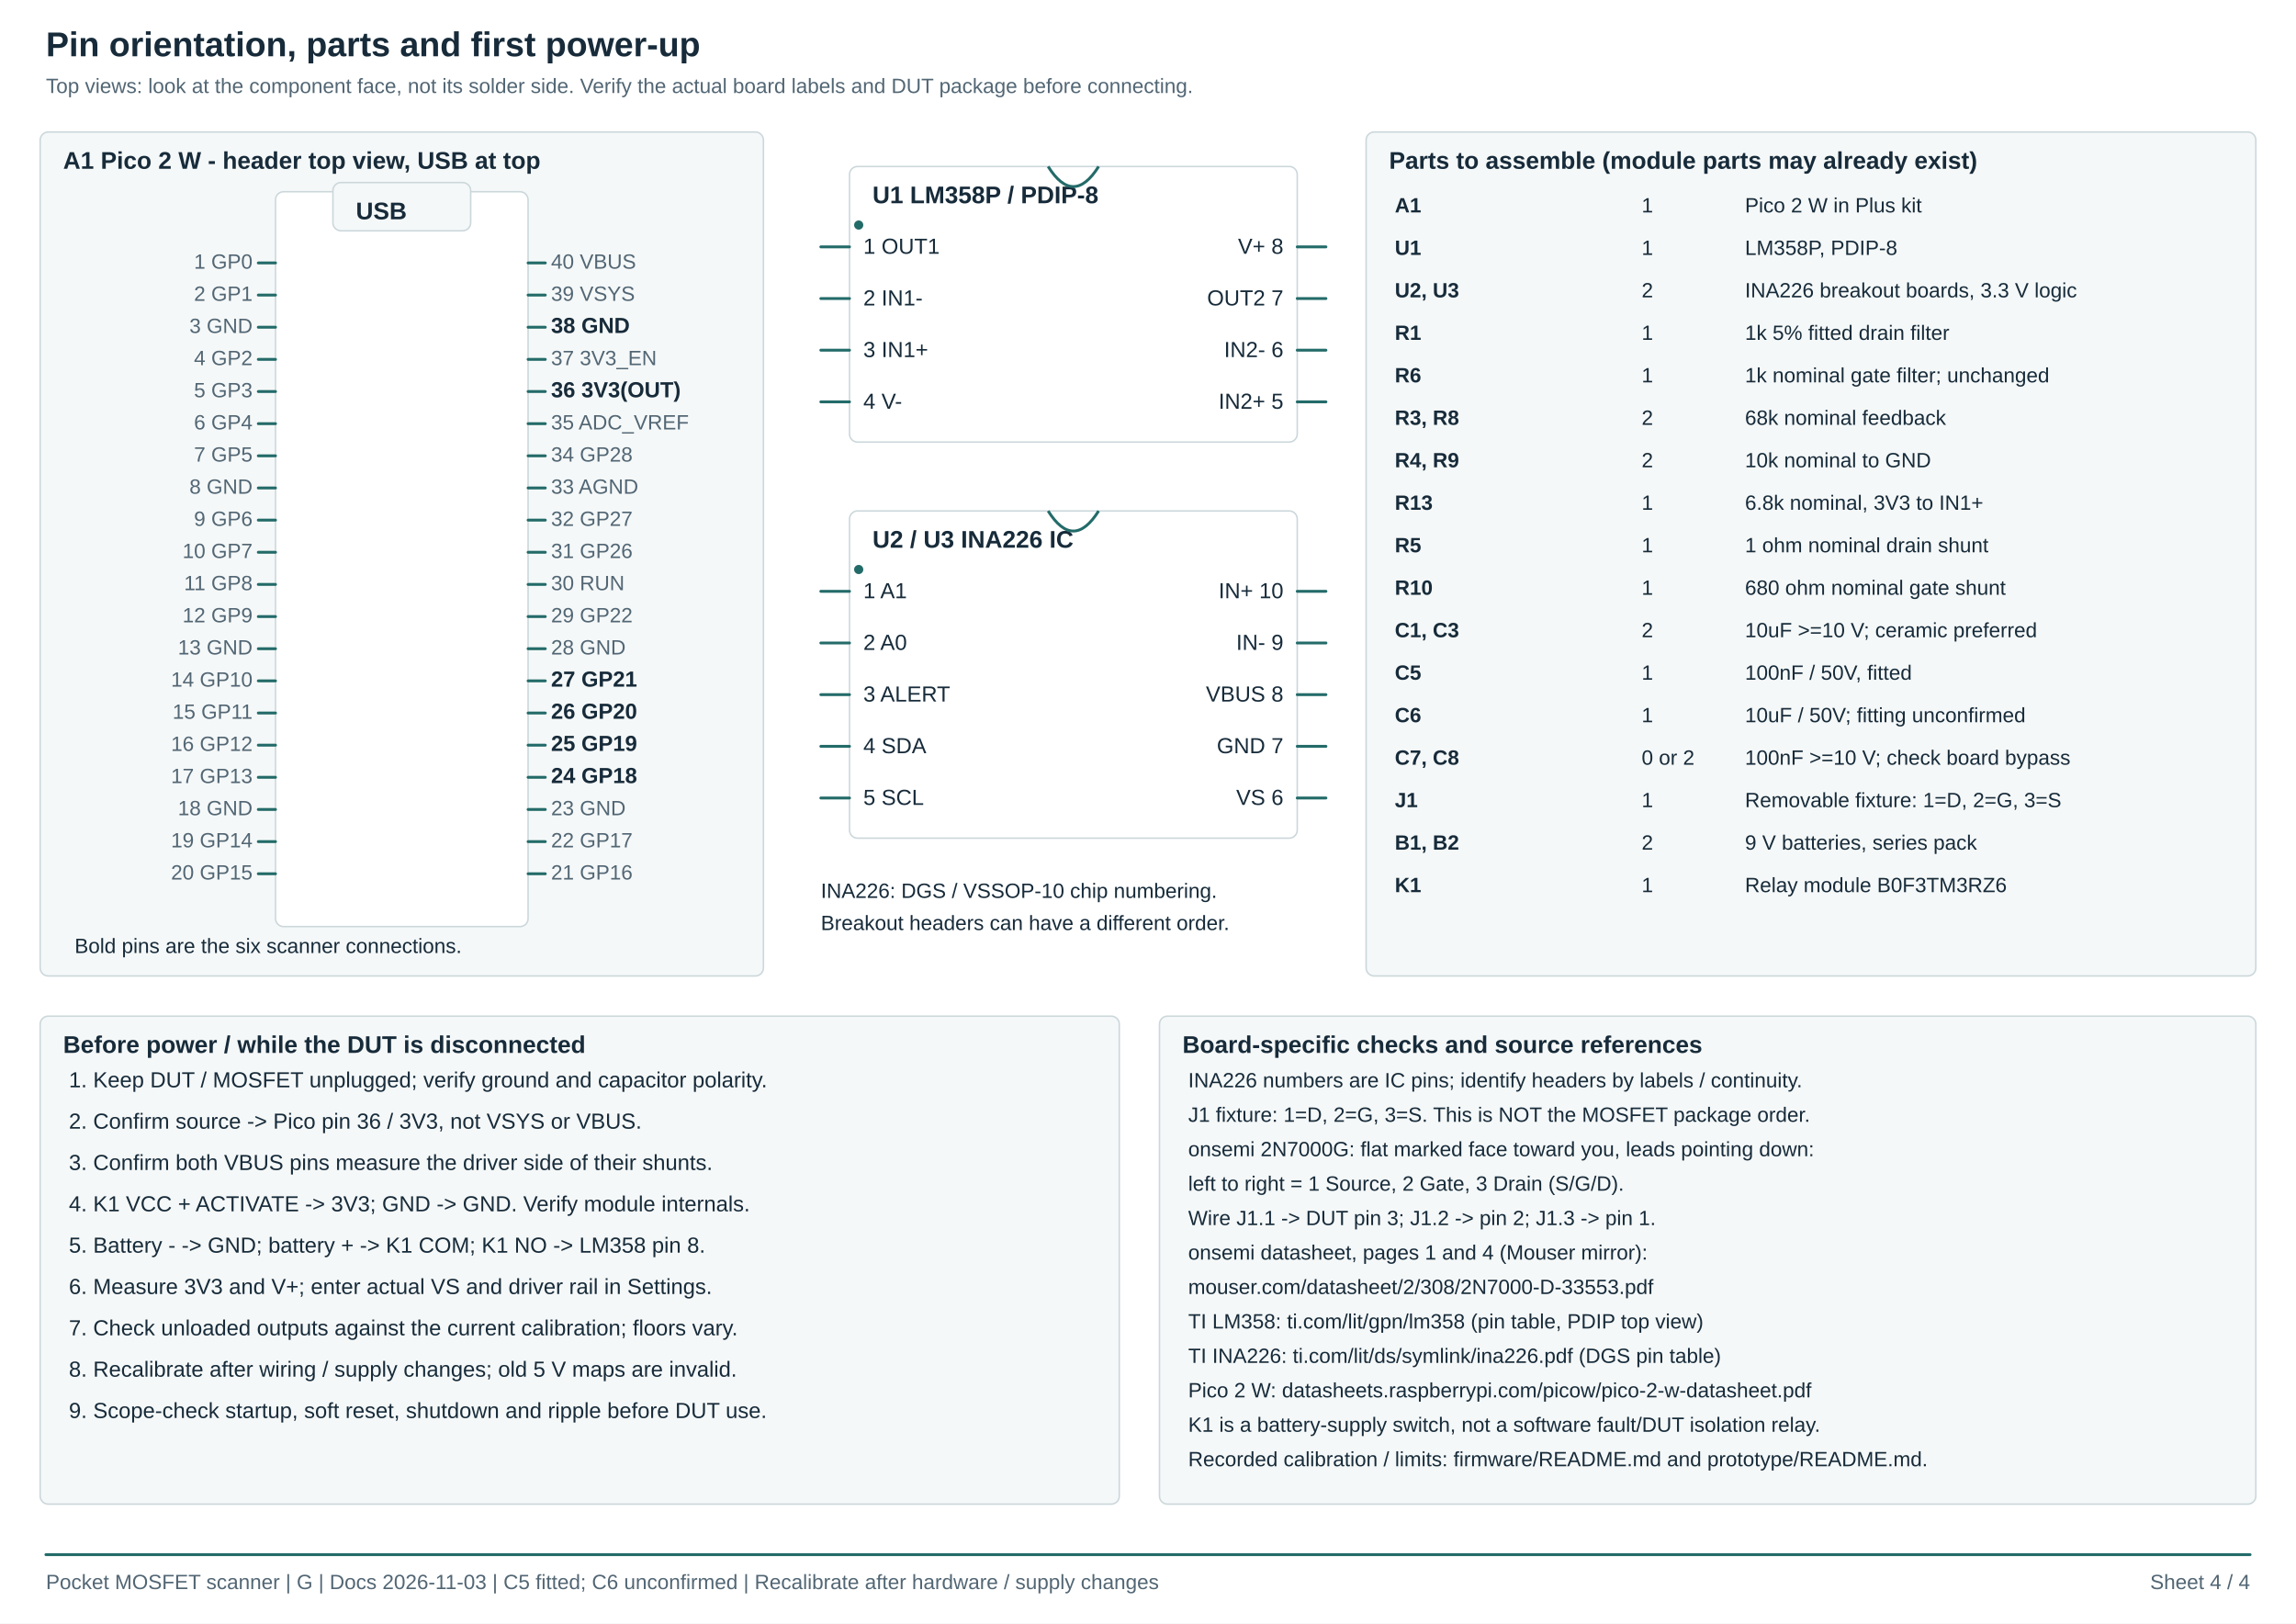
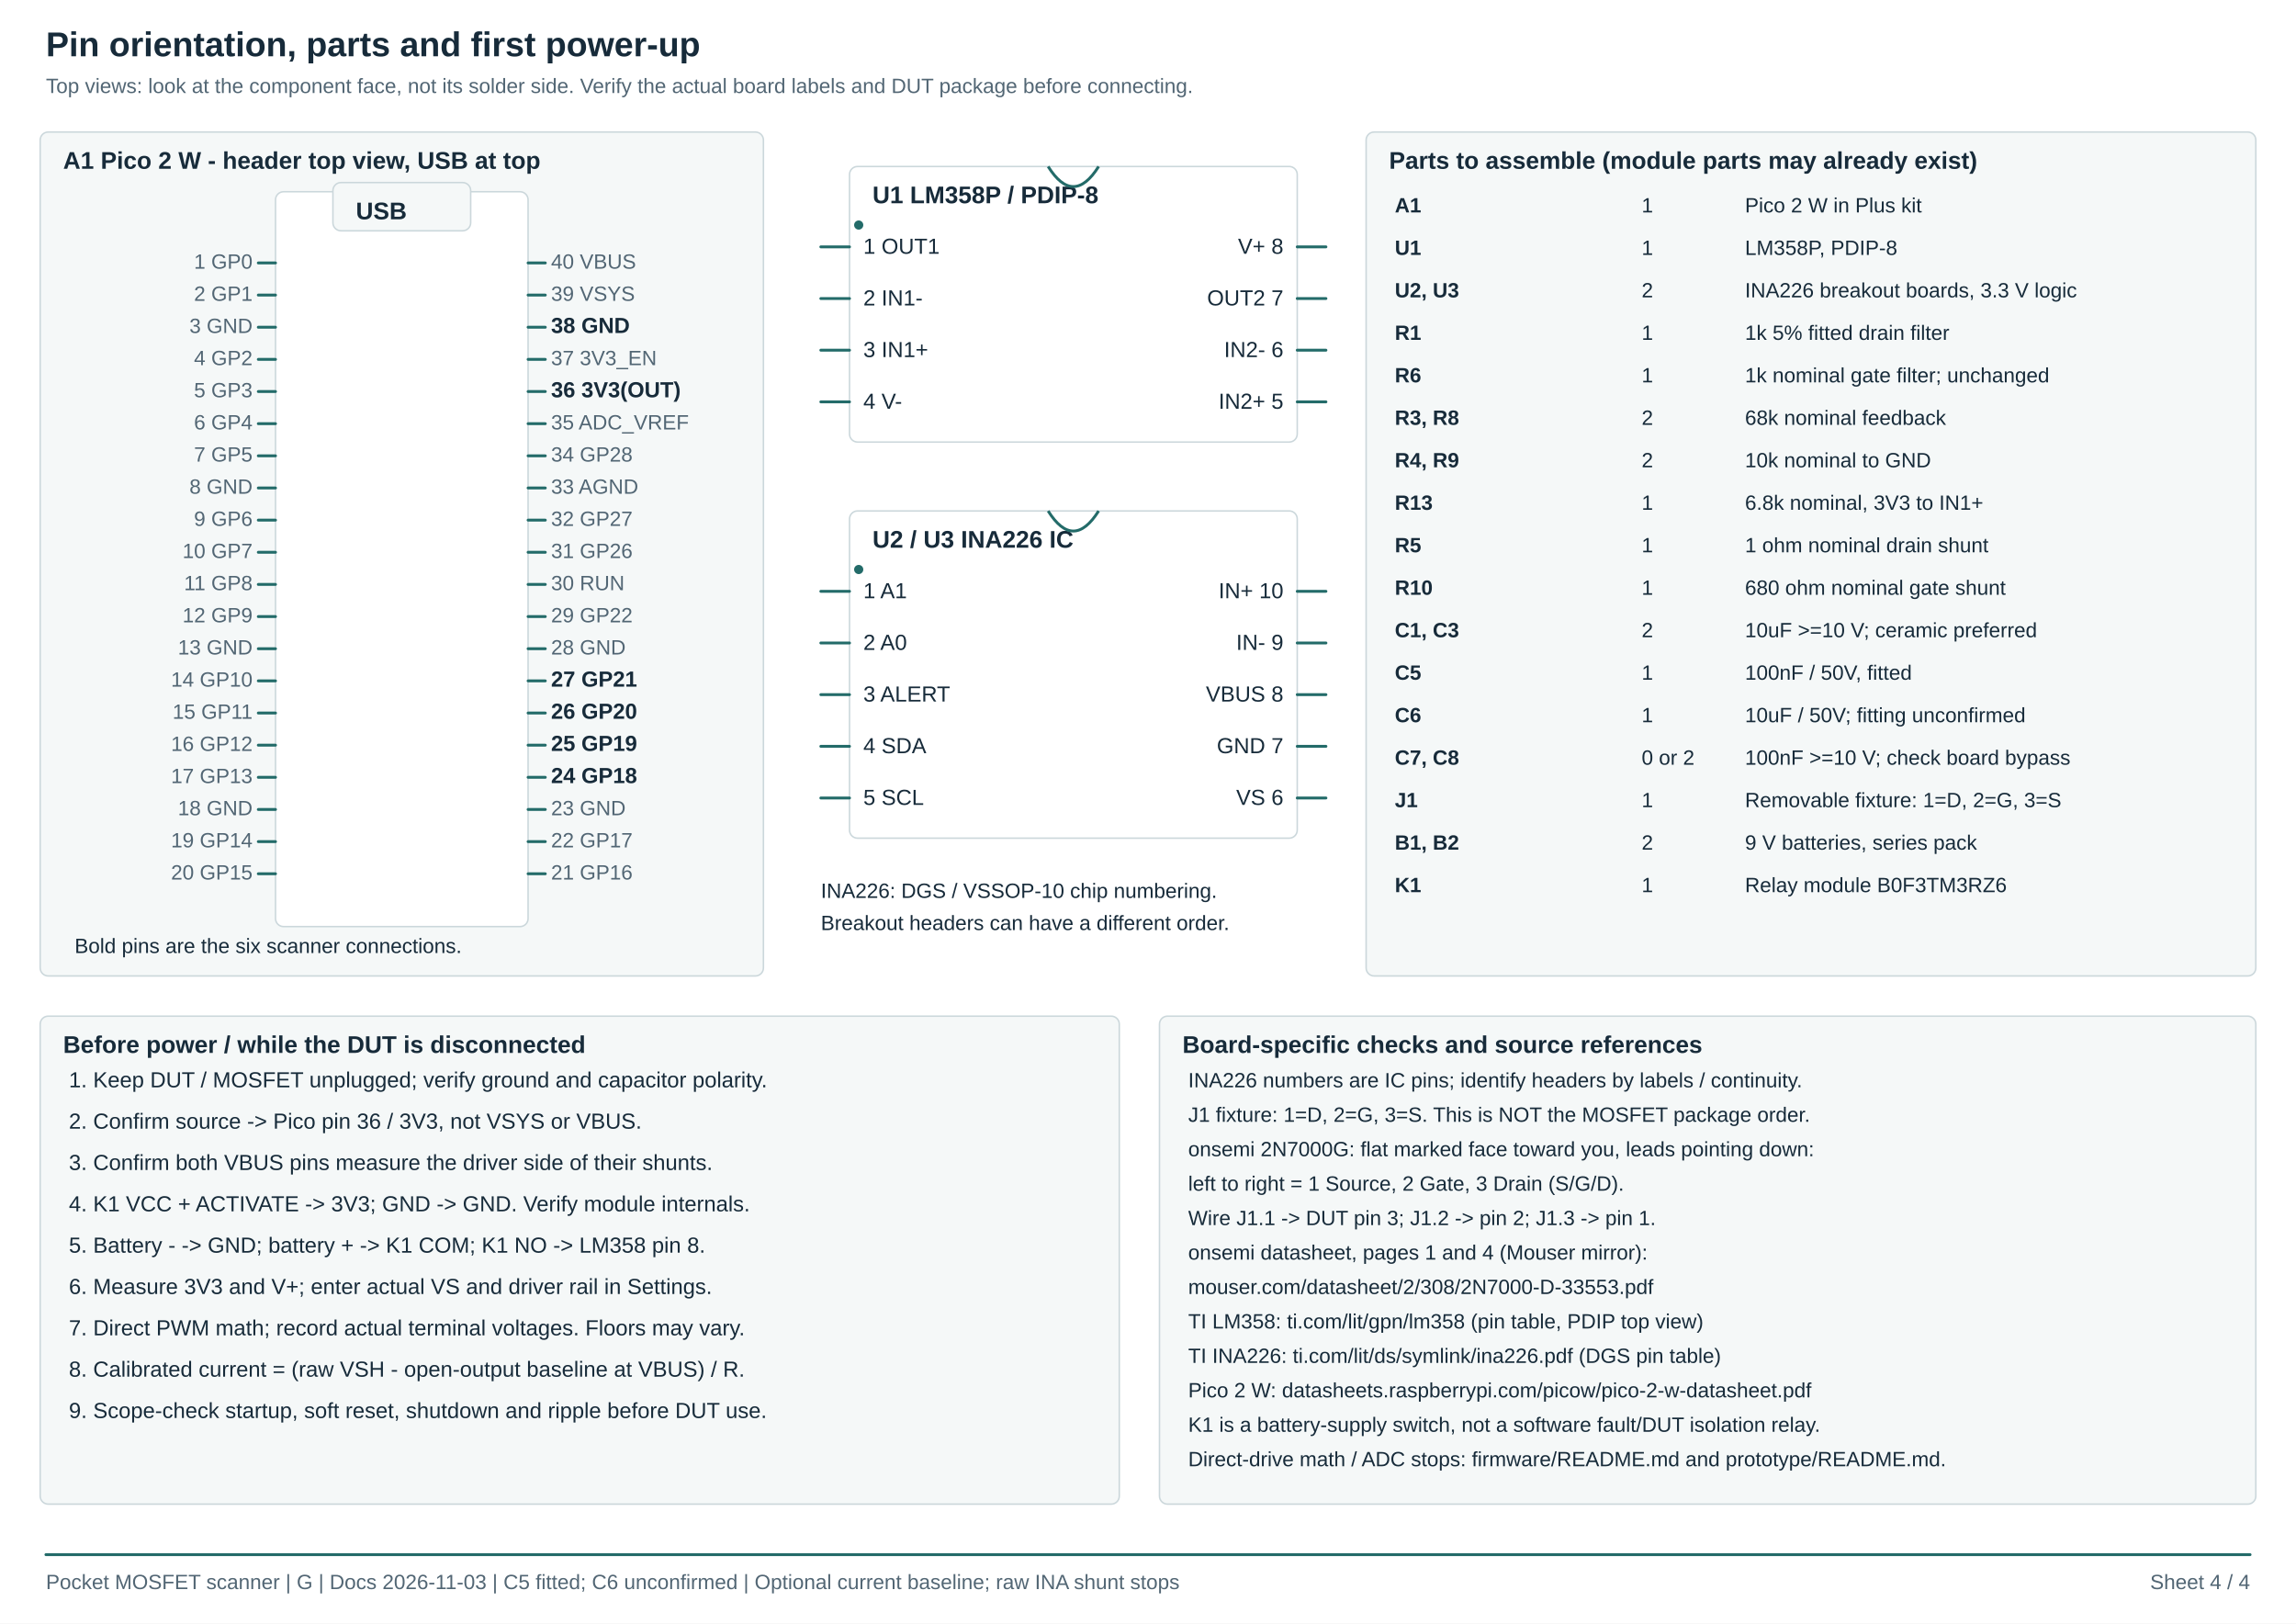
<svg xmlns="http://www.w3.org/2000/svg" width="2000" height="1414" viewBox="0 0 2000 1414">
  <style>text{font-family:Arial,Helvetica,sans-serif}.wire{fill:none;stroke:#236b69;stroke-width:2.5;stroke-linecap:round;stroke-linejoin:round}</style>
  <rect width="2000" height="1414" fill="#fff" />
  <text x="40" y="49" font-size="30" fill="#172b3a" text-anchor="start" font-weight="bold">Pin orientation, parts and first power-up</text>
  <text x="40" y="81" font-size="18" fill="#526674" text-anchor="start" font-weight="normal">Top views: look at the component face, not its solder side. Verify the actual board labels and DUT package before connecting.</text>
  <rect x="35" y="115" width="630" height="735" rx="7" fill="#f5f8f8" stroke="#cbd7db" stroke-width="1.3" />
  <text x="55" y="147" font-size="21" fill="#172b3a" text-anchor="start" font-weight="bold">A1 Pico 2 W - header top view, USB at top</text>
  <rect x="240" y="167" width="220" height="640" rx="7" fill="#fff" stroke="#cbd7db" stroke-width="1.3" />
  <rect x="290" y="159" width="120" height="42" rx="7" fill="#f5f8f8" stroke="#cbd7db" stroke-width="1.3" />
  <text x="310" y="191" font-size="21" fill="#172b3a" text-anchor="start" font-weight="bold">USB</text>
  <text x="220" y="234" font-size="18" fill="#526674" text-anchor="end" font-weight="normal"> 1  GP0</text>
  <polyline class="wire" points="225,229 240,229" />
  <text x="220" y="262" font-size="18" fill="#526674" text-anchor="end" font-weight="normal"> 2  GP1</text>
  <polyline class="wire" points="225,257 240,257" />
  <text x="220" y="290" font-size="18" fill="#526674" text-anchor="end" font-weight="normal"> 3  GND</text>
  <polyline class="wire" points="225,285 240,285" />
  <text x="220" y="318" font-size="18" fill="#526674" text-anchor="end" font-weight="normal"> 4  GP2</text>
  <polyline class="wire" points="225,313 240,313" />
  <text x="220" y="346" font-size="18" fill="#526674" text-anchor="end" font-weight="normal"> 5  GP3</text>
  <polyline class="wire" points="225,341 240,341" />
  <text x="220" y="374" font-size="18" fill="#526674" text-anchor="end" font-weight="normal"> 6  GP4</text>
  <polyline class="wire" points="225,369 240,369" />
  <text x="220" y="402" font-size="18" fill="#526674" text-anchor="end" font-weight="normal"> 7  GP5</text>
  <polyline class="wire" points="225,397 240,397" />
  <text x="220" y="430" font-size="18" fill="#526674" text-anchor="end" font-weight="normal"> 8  GND</text>
  <polyline class="wire" points="225,425 240,425" />
  <text x="220" y="458" font-size="18" fill="#526674" text-anchor="end" font-weight="normal"> 9  GP6</text>
  <polyline class="wire" points="225,453 240,453" />
  <text x="220" y="486" font-size="18" fill="#526674" text-anchor="end" font-weight="normal">10  GP7</text>
  <polyline class="wire" points="225,481 240,481" />
  <text x="220" y="514" font-size="18" fill="#526674" text-anchor="end" font-weight="normal">11  GP8</text>
  <polyline class="wire" points="225,509 240,509" />
  <text x="220" y="542" font-size="18" fill="#526674" text-anchor="end" font-weight="normal">12  GP9</text>
  <polyline class="wire" points="225,537 240,537" />
  <text x="220" y="570" font-size="18" fill="#526674" text-anchor="end" font-weight="normal">13  GND</text>
  <polyline class="wire" points="225,565 240,565" />
  <text x="220" y="598" font-size="18" fill="#526674" text-anchor="end" font-weight="normal">14  GP10</text>
  <polyline class="wire" points="225,593 240,593" />
  <text x="220" y="626" font-size="18" fill="#526674" text-anchor="end" font-weight="normal">15  GP11</text>
  <polyline class="wire" points="225,621 240,621" />
  <text x="220" y="654" font-size="18" fill="#526674" text-anchor="end" font-weight="normal">16  GP12</text>
  <polyline class="wire" points="225,649 240,649" />
  <text x="220" y="682" font-size="18" fill="#526674" text-anchor="end" font-weight="normal">17  GP13</text>
  <polyline class="wire" points="225,677 240,677" />
  <text x="220" y="710" font-size="18" fill="#526674" text-anchor="end" font-weight="normal">18  GND</text>
  <polyline class="wire" points="225,705 240,705" />
  <text x="220" y="738" font-size="18" fill="#526674" text-anchor="end" font-weight="normal">19  GP14</text>
  <polyline class="wire" points="225,733 240,733" />
  <text x="220" y="766" font-size="18" fill="#526674" text-anchor="end" font-weight="normal">20  GP15</text>
  <polyline class="wire" points="225,761 240,761" />
  <text x="480" y="234" font-size="18" fill="#526674" text-anchor="start" font-weight="normal">40  VBUS</text>
  <polyline class="wire" points="460,229 475,229" />
  <text x="480" y="262" font-size="18" fill="#526674" text-anchor="start" font-weight="normal">39  VSYS</text>
  <polyline class="wire" points="460,257 475,257" />
  <text x="480" y="290" font-size="19" fill="#172b3a" text-anchor="start" font-weight="bold">38  GND</text>
  <polyline class="wire" points="460,285 475,285" />
  <text x="480" y="318" font-size="18" fill="#526674" text-anchor="start" font-weight="normal">37  3V3_EN</text>
  <polyline class="wire" points="460,313 475,313" />
  <text x="480" y="346" font-size="19" fill="#172b3a" text-anchor="start" font-weight="bold">36  3V3(OUT)</text>
  <polyline class="wire" points="460,341 475,341" />
  <text x="480" y="374" font-size="18" fill="#526674" text-anchor="start" font-weight="normal">35  ADC_VREF</text>
  <polyline class="wire" points="460,369 475,369" />
  <text x="480" y="402" font-size="18" fill="#526674" text-anchor="start" font-weight="normal">34  GP28</text>
  <polyline class="wire" points="460,397 475,397" />
  <text x="480" y="430" font-size="18" fill="#526674" text-anchor="start" font-weight="normal">33  AGND</text>
  <polyline class="wire" points="460,425 475,425" />
  <text x="480" y="458" font-size="18" fill="#526674" text-anchor="start" font-weight="normal">32  GP27</text>
  <polyline class="wire" points="460,453 475,453" />
  <text x="480" y="486" font-size="18" fill="#526674" text-anchor="start" font-weight="normal">31  GP26</text>
  <polyline class="wire" points="460,481 475,481" />
  <text x="480" y="514" font-size="18" fill="#526674" text-anchor="start" font-weight="normal">30  RUN</text>
  <polyline class="wire" points="460,509 475,509" />
  <text x="480" y="542" font-size="18" fill="#526674" text-anchor="start" font-weight="normal">29  GP22</text>
  <polyline class="wire" points="460,537 475,537" />
  <text x="480" y="570" font-size="18" fill="#526674" text-anchor="start" font-weight="normal">28  GND</text>
  <polyline class="wire" points="460,565 475,565" />
  <text x="480" y="598" font-size="19" fill="#172b3a" text-anchor="start" font-weight="bold">27  GP21</text>
  <polyline class="wire" points="460,593 475,593" />
  <text x="480" y="626" font-size="19" fill="#172b3a" text-anchor="start" font-weight="bold">26  GP20</text>
  <polyline class="wire" points="460,621 475,621" />
  <text x="480" y="654" font-size="19" fill="#172b3a" text-anchor="start" font-weight="bold">25  GP19</text>
  <polyline class="wire" points="460,649 475,649" />
  <text x="480" y="682" font-size="19" fill="#172b3a" text-anchor="start" font-weight="bold">24  GP18</text>
  <polyline class="wire" points="460,677 475,677" />
  <text x="480" y="710" font-size="18" fill="#526674" text-anchor="start" font-weight="normal">23  GND</text>
  <polyline class="wire" points="460,705 475,705" />
  <text x="480" y="738" font-size="18" fill="#526674" text-anchor="start" font-weight="normal">22  GP17</text>
  <polyline class="wire" points="460,733 475,733" />
  <text x="480" y="766" font-size="18" fill="#526674" text-anchor="start" font-weight="normal">21  GP16</text>
  <polyline class="wire" points="460,761 475,761" />
  <text x="65" y="830" font-size="18" fill="#172b3a" text-anchor="start" font-weight="normal">Bold pins are the six scanner connections.</text>
  <rect x="740" y="145" width="390" height="240" rx="7" fill="#fff" stroke="#cbd7db" stroke-width="1.3" />
  <text x="760" y="177" font-size="21" fill="#172b3a" text-anchor="start" font-weight="bold">U1 LM358P / PDIP-8</text>
  <path d="M 913.0 145 Q 935.0 180 957.0 145" fill="none" stroke="#236b69" stroke-width="2.5" />
  <polyline class="wire" points="715,215 740,215" />
  <text x="752" y="221" font-size="19" fill="#172b3a" text-anchor="start" font-weight="normal">1 OUT1</text>
  <polyline class="wire" points="715,260 740,260" />
  <text x="752" y="266" font-size="19" fill="#172b3a" text-anchor="start" font-weight="normal">2 IN1-</text>
  <polyline class="wire" points="715,305 740,305" />
  <text x="752" y="311" font-size="19" fill="#172b3a" text-anchor="start" font-weight="normal">3 IN1+</text>
  <polyline class="wire" points="715,350 740,350" />
  <text x="752" y="356" font-size="19" fill="#172b3a" text-anchor="start" font-weight="normal">4 V-</text>
  <polyline class="wire" points="1130,215 1155,215" />
  <text x="1118" y="221" font-size="19" fill="#172b3a" text-anchor="end" font-weight="normal">V+ 8</text>
  <polyline class="wire" points="1130,260 1155,260" />
  <text x="1118" y="266" font-size="19" fill="#172b3a" text-anchor="end" font-weight="normal">OUT2 7</text>
  <polyline class="wire" points="1130,305 1155,305" />
  <text x="1118" y="311" font-size="19" fill="#172b3a" text-anchor="end" font-weight="normal">IN2- 6</text>
  <polyline class="wire" points="1130,350 1155,350" />
  <text x="1118" y="356" font-size="19" fill="#172b3a" text-anchor="end" font-weight="normal">IN2+ 5</text>
  <circle cx="748" cy="196" r="4" fill="#236b69" />
  <rect x="740" y="445" width="390" height="285" rx="7" fill="#fff" stroke="#cbd7db" stroke-width="1.3" />
  <text x="760" y="477" font-size="21" fill="#172b3a" text-anchor="start" font-weight="bold">U2 / U3 INA226 IC</text>
  <path d="M 913.0 445 Q 935.0 480 957.0 445" fill="none" stroke="#236b69" stroke-width="2.5" />
  <polyline class="wire" points="715,515 740,515" />
  <text x="752" y="521" font-size="19" fill="#172b3a" text-anchor="start" font-weight="normal">1 A1</text>
  <polyline class="wire" points="715,560 740,560" />
  <text x="752" y="566" font-size="19" fill="#172b3a" text-anchor="start" font-weight="normal">2 A0</text>
  <polyline class="wire" points="715,605 740,605" />
  <text x="752" y="611" font-size="19" fill="#172b3a" text-anchor="start" font-weight="normal">3 ALERT</text>
  <polyline class="wire" points="715,650 740,650" />
  <text x="752" y="656" font-size="19" fill="#172b3a" text-anchor="start" font-weight="normal">4 SDA</text>
  <polyline class="wire" points="715,695 740,695" />
  <text x="752" y="701" font-size="19" fill="#172b3a" text-anchor="start" font-weight="normal">5 SCL</text>
  <polyline class="wire" points="1130,515 1155,515" />
  <text x="1118" y="521" font-size="19" fill="#172b3a" text-anchor="end" font-weight="normal">IN+ 10</text>
  <polyline class="wire" points="1130,560 1155,560" />
  <text x="1118" y="566" font-size="19" fill="#172b3a" text-anchor="end" font-weight="normal">IN- 9</text>
  <polyline class="wire" points="1130,605 1155,605" />
  <text x="1118" y="611" font-size="19" fill="#172b3a" text-anchor="end" font-weight="normal">VBUS 8</text>
  <polyline class="wire" points="1130,650 1155,650" />
  <text x="1118" y="656" font-size="19" fill="#172b3a" text-anchor="end" font-weight="normal">GND 7</text>
  <polyline class="wire" points="1130,695 1155,695" />
  <text x="1118" y="701" font-size="19" fill="#172b3a" text-anchor="end" font-weight="normal">VS 6</text>
  <circle cx="748" cy="496" r="4" fill="#236b69" />
  <text x="715" y="782" font-size="18" fill="#172b3a" text-anchor="start" font-weight="normal">INA226: DGS / VSSOP-10 chip numbering.</text>
  <text x="715" y="810" font-size="18" fill="#172b3a" text-anchor="start" font-weight="normal">Breakout headers can have a different order.</text>
  <rect x="1190" y="115" width="775" height="735" rx="7" fill="#f5f8f8" stroke="#cbd7db" stroke-width="1.3" />
  <text x="1210" y="147" font-size="21" fill="#172b3a" text-anchor="start" font-weight="bold">Parts to assemble (module parts may already exist)</text>
  <text x="1215" y="185" font-size="18" fill="#172b3a" text-anchor="start" font-weight="bold">A1</text>
  <text x="1430" y="185" font-size="18" fill="#172b3a" text-anchor="start" font-weight="normal">1</text>
  <text x="1520" y="185" font-size="18" fill="#172b3a" text-anchor="start" font-weight="normal">Pico 2 W in Plus kit</text>
  <text x="1215" y="222" font-size="18" fill="#172b3a" text-anchor="start" font-weight="bold">U1</text>
  <text x="1430" y="222" font-size="18" fill="#172b3a" text-anchor="start" font-weight="normal">1</text>
  <text x="1520" y="222" font-size="18" fill="#172b3a" text-anchor="start" font-weight="normal">LM358P, PDIP-8</text>
  <text x="1215" y="259" font-size="18" fill="#172b3a" text-anchor="start" font-weight="bold">U2, U3</text>
  <text x="1430" y="259" font-size="18" fill="#172b3a" text-anchor="start" font-weight="normal">2</text>
  <text x="1520" y="259" font-size="18" fill="#172b3a" text-anchor="start" font-weight="normal">INA226 breakout boards, 3.3 V logic</text>
  <text x="1215" y="296" font-size="18" fill="#172b3a" text-anchor="start" font-weight="bold">R1</text>
  <text x="1430" y="296" font-size="18" fill="#172b3a" text-anchor="start" font-weight="normal">1</text>
  <text x="1520" y="296" font-size="18" fill="#172b3a" text-anchor="start" font-weight="normal">1k 5% fitted drain filter</text>
  <text x="1215" y="333" font-size="18" fill="#172b3a" text-anchor="start" font-weight="bold">R6</text>
  <text x="1430" y="333" font-size="18" fill="#172b3a" text-anchor="start" font-weight="normal">1</text>
  <text x="1520" y="333" font-size="18" fill="#172b3a" text-anchor="start" font-weight="normal">1k nominal gate filter; unchanged</text>
  <text x="1215" y="370" font-size="18" fill="#172b3a" text-anchor="start" font-weight="bold">R3, R8</text>
  <text x="1430" y="370" font-size="18" fill="#172b3a" text-anchor="start" font-weight="normal">2</text>
  <text x="1520" y="370" font-size="18" fill="#172b3a" text-anchor="start" font-weight="normal">68k nominal feedback</text>
  <text x="1215" y="407" font-size="18" fill="#172b3a" text-anchor="start" font-weight="bold">R4, R9</text>
  <text x="1430" y="407" font-size="18" fill="#172b3a" text-anchor="start" font-weight="normal">2</text>
  <text x="1520" y="407" font-size="18" fill="#172b3a" text-anchor="start" font-weight="normal">10k nominal to GND</text>
  <text x="1215" y="444" font-size="18" fill="#172b3a" text-anchor="start" font-weight="bold">R13</text>
  <text x="1430" y="444" font-size="18" fill="#172b3a" text-anchor="start" font-weight="normal">1</text>
  <text x="1520" y="444" font-size="18" fill="#172b3a" text-anchor="start" font-weight="normal">6.8k nominal, 3V3 to IN1+</text>
  <text x="1215" y="481" font-size="18" fill="#172b3a" text-anchor="start" font-weight="bold">R5</text>
  <text x="1430" y="481" font-size="18" fill="#172b3a" text-anchor="start" font-weight="normal">1</text>
  <text x="1520" y="481" font-size="18" fill="#172b3a" text-anchor="start" font-weight="normal">1 ohm nominal drain shunt</text>
  <text x="1215" y="518" font-size="18" fill="#172b3a" text-anchor="start" font-weight="bold">R10</text>
  <text x="1430" y="518" font-size="18" fill="#172b3a" text-anchor="start" font-weight="normal">1</text>
  <text x="1520" y="518" font-size="18" fill="#172b3a" text-anchor="start" font-weight="normal">680 ohm nominal gate shunt</text>
  <text x="1215" y="555" font-size="18" fill="#172b3a" text-anchor="start" font-weight="bold">C1, C3</text>
  <text x="1430" y="555" font-size="18" fill="#172b3a" text-anchor="start" font-weight="normal">2</text>
  <text x="1520" y="555" font-size="18" fill="#172b3a" text-anchor="start" font-weight="normal">10uF &gt;=10 V; ceramic preferred</text>
  <text x="1215" y="592" font-size="18" fill="#172b3a" text-anchor="start" font-weight="bold">C5</text>
  <text x="1430" y="592" font-size="18" fill="#172b3a" text-anchor="start" font-weight="normal">1</text>
  <text x="1520" y="592" font-size="18" fill="#172b3a" text-anchor="start" font-weight="normal">100nF / 50V, fitted</text>
  <text x="1215" y="629" font-size="18" fill="#172b3a" text-anchor="start" font-weight="bold">C6</text>
  <text x="1430" y="629" font-size="18" fill="#172b3a" text-anchor="start" font-weight="normal">1</text>
  <text x="1520" y="629" font-size="18" fill="#172b3a" text-anchor="start" font-weight="normal">10uF / 50V; fitting unconfirmed</text>
  <text x="1215" y="666" font-size="18" fill="#172b3a" text-anchor="start" font-weight="bold">C7, C8</text>
  <text x="1430" y="666" font-size="18" fill="#172b3a" text-anchor="start" font-weight="normal">0 or 2</text>
  <text x="1520" y="666" font-size="18" fill="#172b3a" text-anchor="start" font-weight="normal">100nF &gt;=10 V; check board bypass</text>
  <text x="1215" y="703" font-size="18" fill="#172b3a" text-anchor="start" font-weight="bold">J1</text>
  <text x="1430" y="703" font-size="18" fill="#172b3a" text-anchor="start" font-weight="normal">1</text>
  <text x="1520" y="703" font-size="18" fill="#172b3a" text-anchor="start" font-weight="normal">Removable fixture: 1=D, 2=G, 3=S</text>
  <text x="1215" y="740" font-size="18" fill="#172b3a" text-anchor="start" font-weight="bold">B1, B2</text>
  <text x="1430" y="740" font-size="18" fill="#172b3a" text-anchor="start" font-weight="normal">2</text>
  <text x="1520" y="740" font-size="18" fill="#172b3a" text-anchor="start" font-weight="normal">9 V batteries, series pack</text>
  <text x="1215" y="777" font-size="18" fill="#172b3a" text-anchor="start" font-weight="bold">K1</text>
  <text x="1430" y="777" font-size="18" fill="#172b3a" text-anchor="start" font-weight="normal">1</text>
  <text x="1520" y="777" font-size="18" fill="#172b3a" text-anchor="start" font-weight="normal">Relay module B0F3TM3RZ6</text>
  <rect x="35" y="885" width="940" height="425" rx="7" fill="#f5f8f8" stroke="#cbd7db" stroke-width="1.3" />
  <text x="55" y="917" font-size="21" fill="#172b3a" text-anchor="start" font-weight="bold">Before power / while the DUT is disconnected</text>
  <text x="60" y="947" font-size="19" fill="#172b3a" text-anchor="start" font-weight="normal">1. Keep DUT / MOSFET unplugged; verify ground and capacitor polarity.</text>
  <text x="60" y="983" font-size="19" fill="#172b3a" text-anchor="start" font-weight="normal">2. Confirm source -&gt; Pico pin 36 / 3V3, not VSYS or VBUS.</text>
  <text x="60" y="1019" font-size="19" fill="#172b3a" text-anchor="start" font-weight="normal">3. Confirm both VBUS pins measure the driver side of their shunts.</text>
  <text x="60" y="1055" font-size="19" fill="#172b3a" text-anchor="start" font-weight="normal">4. K1 VCC + ACTIVATE -&gt; 3V3; GND -&gt; GND. Verify module internals.</text>
  <text x="60" y="1091" font-size="19" fill="#172b3a" text-anchor="start" font-weight="normal">5. Battery - -&gt; GND; battery + -&gt; K1 COM; K1 NO -&gt; LM358 pin 8.</text>
  <text x="60" y="1127" font-size="19" fill="#172b3a" text-anchor="start" font-weight="normal">6. Measure 3V3 and V+; enter actual VS and driver rail in Settings.</text>
-   <text x="60" y="1163" font-size="19" fill="#172b3a" text-anchor="start" font-weight="normal">7. Check unloaded outputs against the current calibration; floors vary.</text>
-   <text x="60" y="1199" font-size="19" fill="#172b3a" text-anchor="start" font-weight="normal">8. Recalibrate after wiring / supply changes; old 5 V maps are invalid.</text>
+   <text x="60" y="1163" font-size="19" fill="#172b3a" text-anchor="start" font-weight="normal">7. Direct PWM math; record actual terminal voltages. Floors may vary.</text>
+   <text x="60" y="1199" font-size="19" fill="#172b3a" text-anchor="start" font-weight="normal">8. Calibrated current = (raw VSH - open-output baseline at VBUS) / R.</text>
  <text x="60" y="1235" font-size="19" fill="#172b3a" text-anchor="start" font-weight="normal">9. Scope-check startup, soft reset, shutdown and ripple before DUT use.</text>
  <rect x="1010" y="885" width="955" height="425" rx="7" fill="#f5f8f8" stroke="#cbd7db" stroke-width="1.3" />
  <text x="1030" y="917" font-size="21" fill="#172b3a" text-anchor="start" font-weight="bold">Board-specific checks and source references</text>
  <text x="1035" y="947" font-size="18" fill="#172b3a" text-anchor="start" font-weight="normal">INA226 numbers are IC pins; identify headers by labels / continuity.</text>
  <text x="1035" y="977" font-size="18" fill="#172b3a" text-anchor="start" font-weight="normal">J1 fixture: 1=D, 2=G, 3=S. This is NOT the MOSFET package order.</text>
  <text x="1035" y="1007" font-size="18" fill="#172b3a" text-anchor="start" font-weight="normal">onsemi 2N7000G: flat marked face toward you, leads pointing down:</text>
  <text x="1035" y="1037" font-size="18" fill="#172b3a" text-anchor="start" font-weight="normal">left to right = 1 Source, 2 Gate, 3 Drain (S/G/D).</text>
  <text x="1035" y="1067" font-size="18" fill="#172b3a" text-anchor="start" font-weight="normal">Wire J1.1 -&gt; DUT pin 3; J1.2 -&gt; pin 2; J1.3 -&gt; pin 1.</text>
  <text x="1035" y="1097" font-size="18" fill="#172b3a" text-anchor="start" font-weight="normal">onsemi datasheet, pages 1 and 4 (Mouser mirror):</text>
  <text x="1035" y="1127" font-size="18" fill="#172b3a" text-anchor="start" font-weight="normal">mouser.com/datasheet/2/308/2N7000-D-33553.pdf</text>
  <text x="1035" y="1157" font-size="18" fill="#172b3a" text-anchor="start" font-weight="normal">TI LM358: ti.com/lit/gpn/lm358 (pin table, PDIP top view)</text>
  <text x="1035" y="1187" font-size="18" fill="#172b3a" text-anchor="start" font-weight="normal">TI INA226: ti.com/lit/ds/symlink/ina226.pdf (DGS pin table)</text>
  <text x="1035" y="1217" font-size="18" fill="#172b3a" text-anchor="start" font-weight="normal">Pico 2 W: datasheets.raspberrypi.com/picow/pico-2-w-datasheet.pdf</text>
  <text x="1035" y="1247" font-size="18" fill="#172b3a" text-anchor="start" font-weight="normal">K1 is a battery-supply switch, not a software fault/DUT isolation relay.</text>
-   <text x="1035" y="1277" font-size="18" fill="#172b3a" text-anchor="start" font-weight="normal">Recorded calibration / limits: firmware/README.md and prototype/README.md.</text>
+   <text x="1035" y="1277" font-size="18" fill="#172b3a" text-anchor="start" font-weight="normal">Direct-drive math / ADC stops: firmware/README.md and prototype/README.md.</text>
  <polyline class="wire" points="40,1354 1960,1354" />
-   <text x="40" y="1384" font-size="18" fill="#526674" text-anchor="start" font-weight="normal">Pocket MOSFET scanner | G | Docs 2026-11-03 | C5 fitted; C6 unconfirmed | Recalibrate after hardware / supply changes</text>
+   <text x="40" y="1384" font-size="18" fill="#526674" text-anchor="start" font-weight="normal">Pocket MOSFET scanner | G | Docs 2026-11-03 | C5 fitted; C6 unconfirmed | Optional current baseline; raw INA shunt stops</text>
  <text x="1960" y="1384" font-size="18" fill="#526674" text-anchor="end" font-weight="normal">Sheet 4 / 4</text>
</svg>
